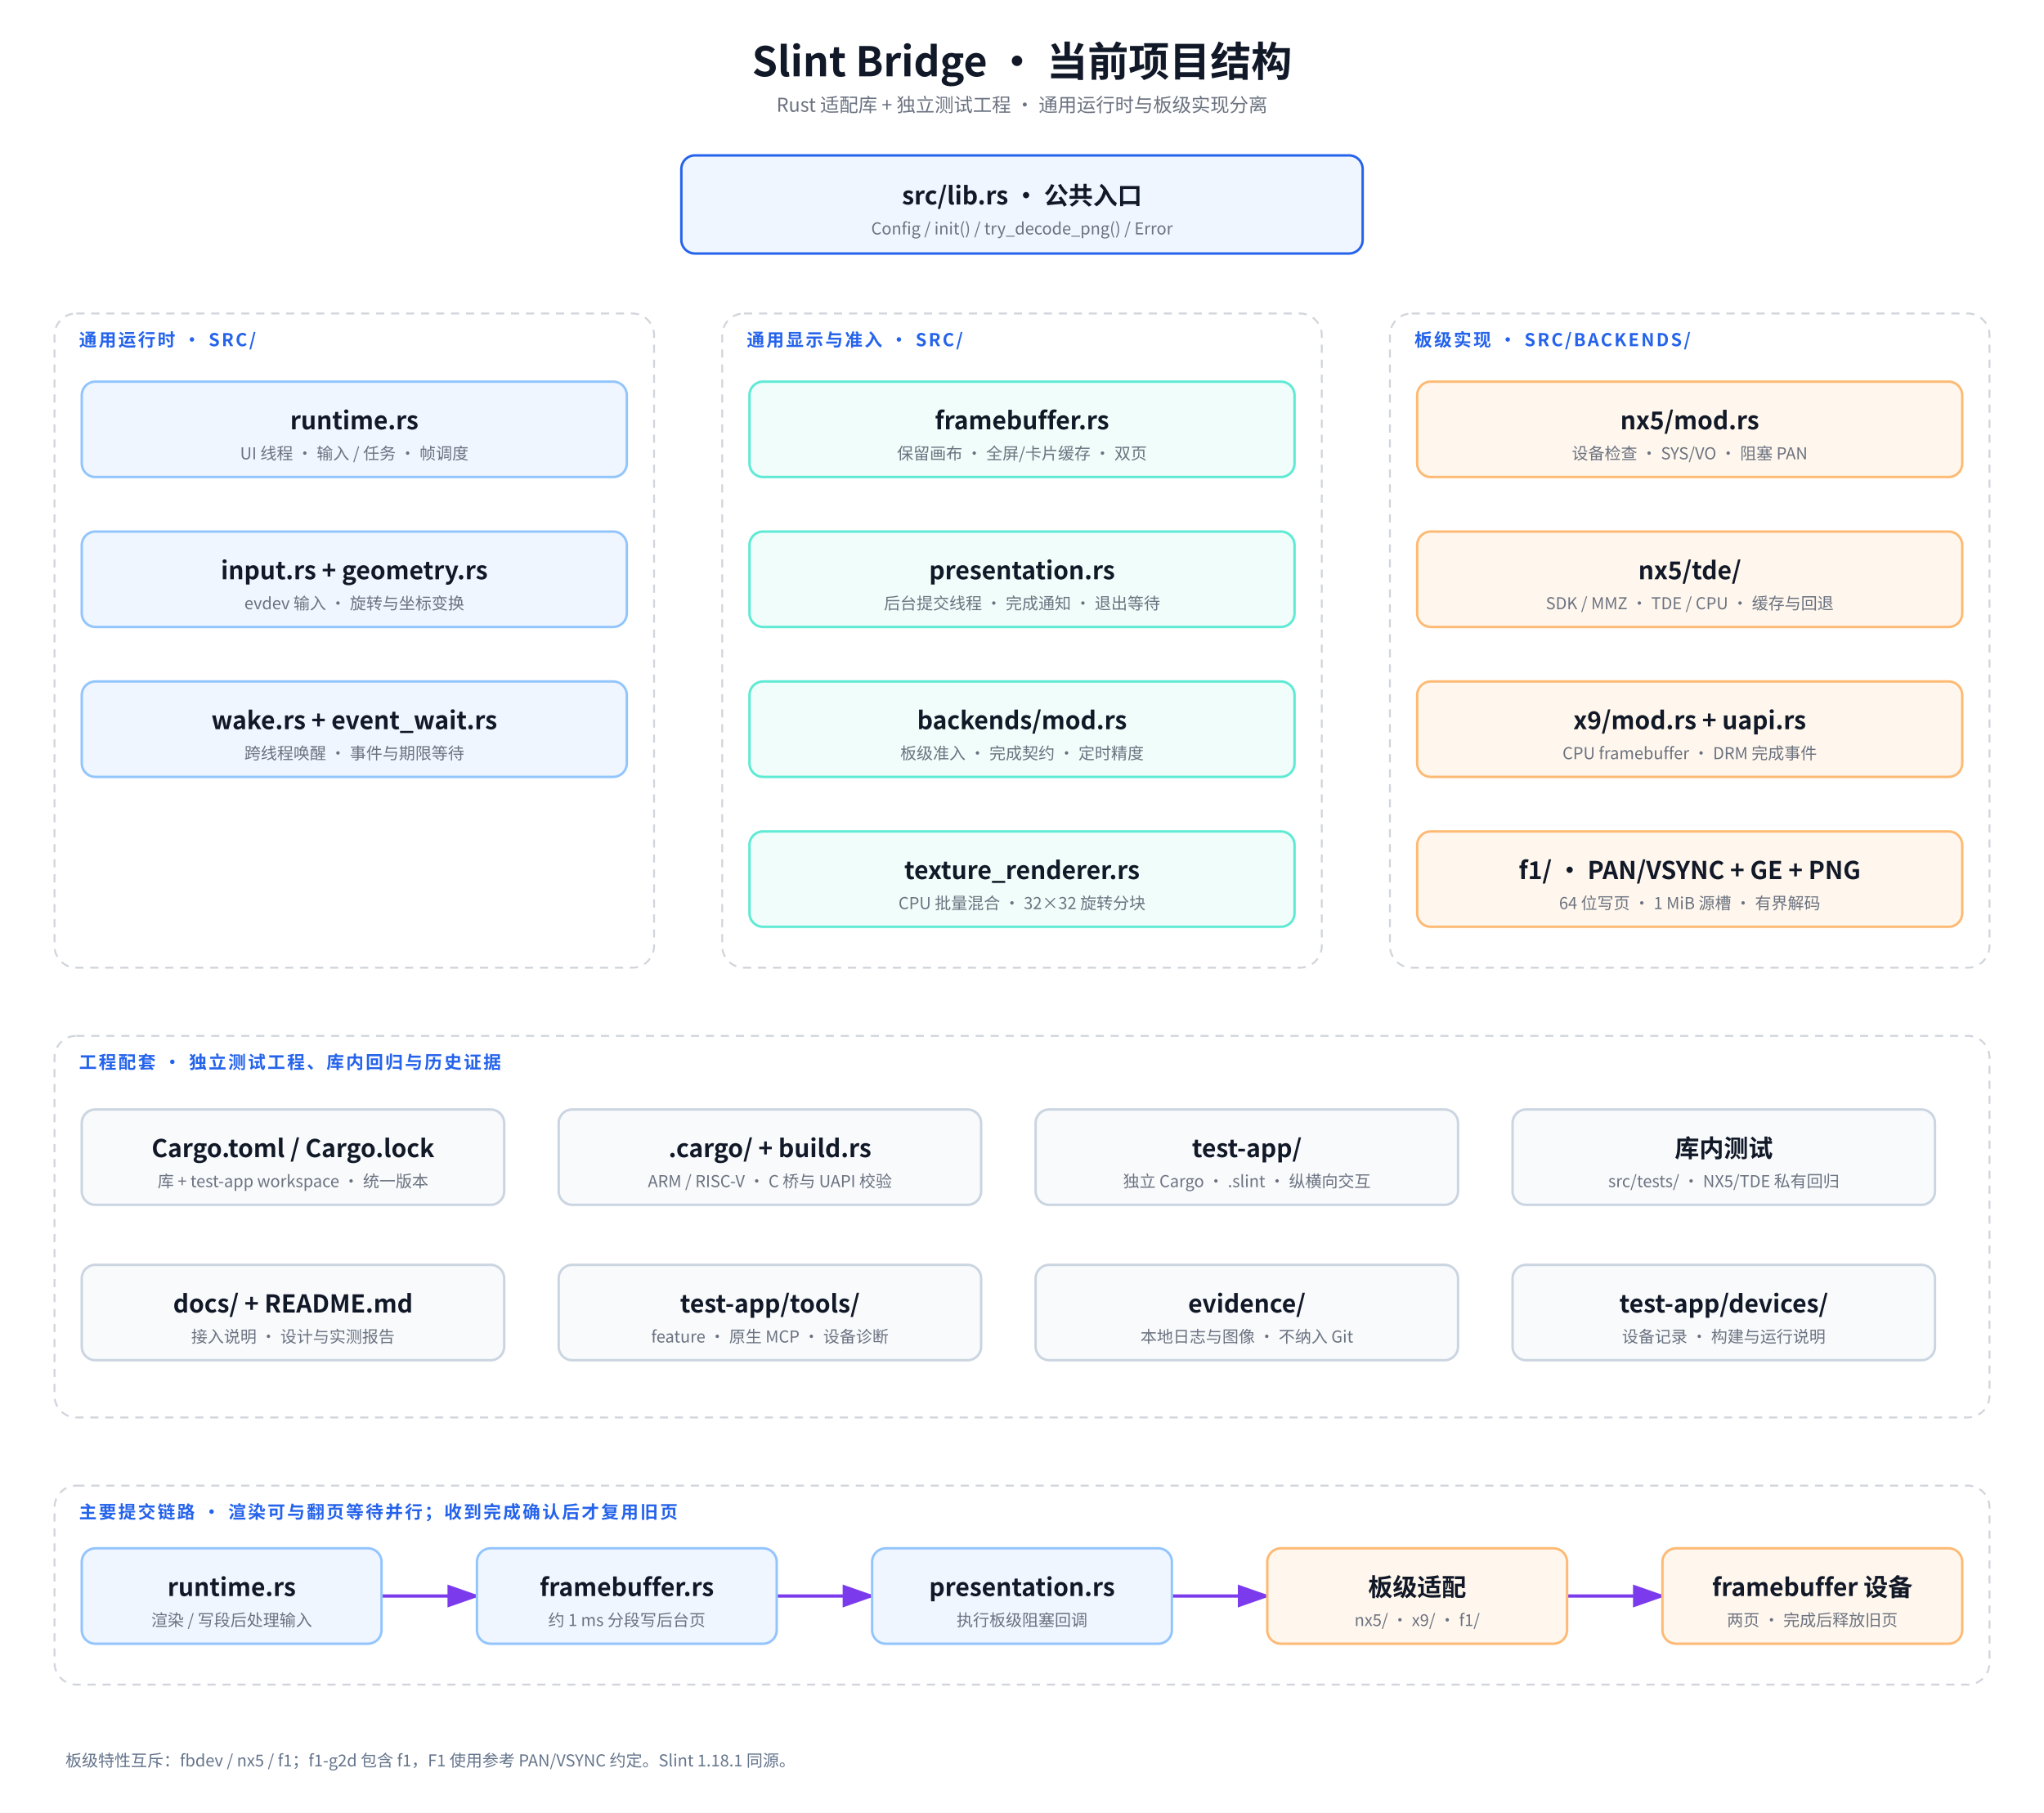
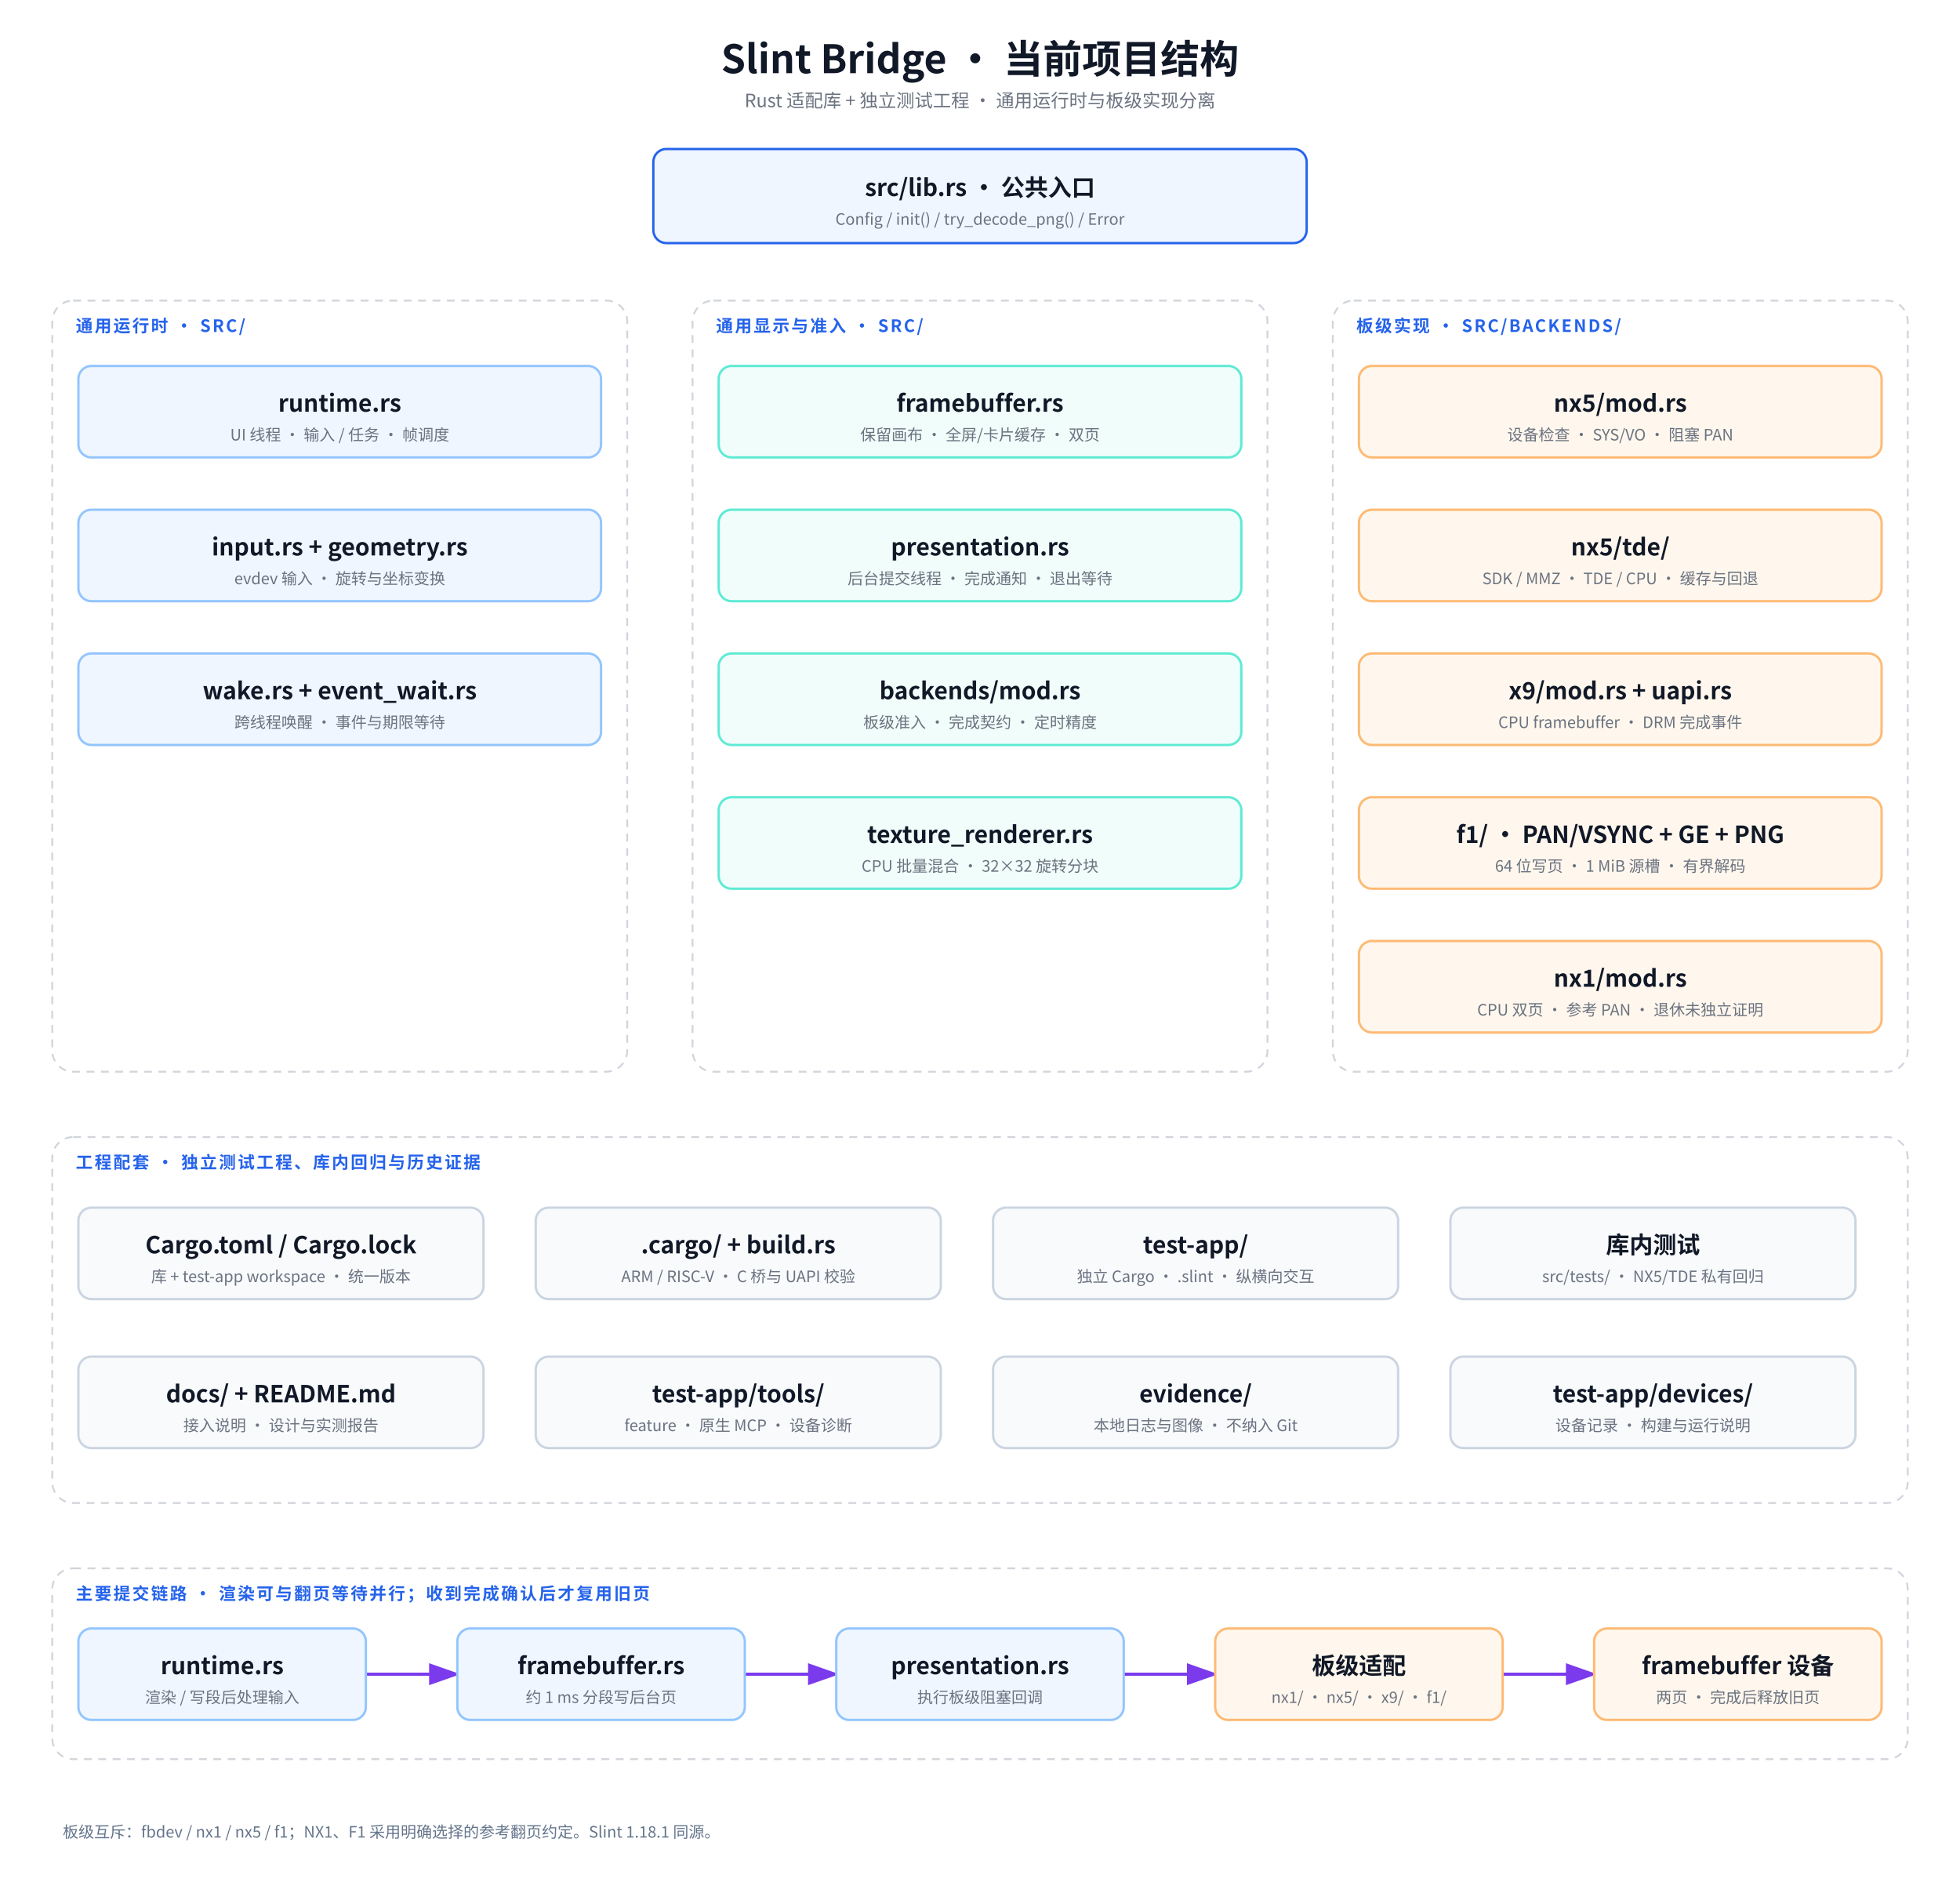
- <svg xmlns="http://www.w3.org/2000/svg" viewBox="0 0 1500 1330" width="1500" height="1330" data-generator="fireworks-tech-graph" data-schema-version="1" data-text-metrics="heuristic-v1" data-style-id="1" data-visual-theme="Flat Icon" data-diagram-type="architecture" data-motion-scene="" data-semantic-profile="generic" data-semantic-valid="true" data-quality-profile="showcase" data-max-bends-per-edge="2" data-max-total-bends="8" data-max-route-stretch="1.35" data-max-bridged-crossings="0" data-min-node-gap="40.0" data-min-container-gutter="20.0" data-min-label-clearance="4.0" data-min-segment-length="16.0">
+ <svg xmlns="http://www.w3.org/2000/svg" viewBox="0 0 1500 1440" width="1500" height="1440" data-generator="fireworks-tech-graph" data-schema-version="1" data-text-metrics="heuristic-v1" data-style-id="1" data-visual-theme="Flat Icon" data-diagram-type="architecture" data-motion-scene="" data-semantic-profile="generic" data-semantic-valid="true" data-quality-profile="showcase" data-max-bends-per-edge="2" data-max-total-bends="8" data-max-route-stretch="1.35" data-max-bridged-crossings="0" data-min-node-gap="40.0" data-min-container-gutter="20.0" data-min-label-clearance="4.0" data-min-segment-length="16.0">
  <defs>
    <marker id="arrowA" markerWidth="10" markerHeight="7" refX="9" refY="3.5" orient="auto">
      <polygon points="0 0, 10 3.5, 0 7" fill="#7c3aed" />
    </marker>
    <marker id="arrowB" markerWidth="10" markerHeight="7" refX="9" refY="3.5" orient="auto">
      <polygon points="0 0, 10 3.5, 0 7" fill="#10b981" />
    </marker>
    <marker id="arrowC" markerWidth="10" markerHeight="7" refX="9" refY="3.5" orient="auto">
      <polygon points="0 0, 10 3.5, 0 7" fill="#2563eb" />
    </marker>
    <marker id="arrowE" markerWidth="10" markerHeight="7" refX="9" refY="3.5" orient="auto">
      <polygon points="0 0, 10 3.5, 0 7" fill="#f97316" />
    </marker>
    <marker id="arrowF" markerWidth="10" markerHeight="7" refX="9" refY="3.5" orient="auto">
      <polygon points="0 0, 10 3.5, 0 7" fill="#7c3aed" />
    </marker>
    <marker id="arrowG" markerWidth="10" markerHeight="7" refX="9" refY="3.5" orient="auto">
      <polygon points="0 0, 10 3.5, 0 7" fill="#ef4444" />
    </marker>
    <marker id="arrowH" markerWidth="10" markerHeight="7" refX="9" refY="3.5" orient="auto">
      <polygon points="0 0, 10 3.5, 0 7" fill="#6b7280" />
    </marker>
    <filter id="shadowSoft" x="-20%" y="-20%" width="140%" height="160%">
      <feDropShadow dx="0" dy="3" stdDeviation="6" flood-color="#0f172a" flood-opacity="0.12" />
    </filter>
    <filter id="shadowGlass" x="-20%" y="-20%" width="140%" height="160%">
      <feDropShadow dx="0" dy="10" stdDeviation="16" flood-color="#020617" flood-opacity="0.28" />
    </filter>
    <style>
    text { font-family: 'Noto Sans CJK SC', 'PingFang SC', 'Microsoft YaHei', sans-serif; }
    .title { font-size: 30px; font-weight: 700; fill: #111827; }
    .subtitle { font-size: 14px; font-weight: 500; fill: #6b7280; }
    .section { font-size: 13px; font-weight: 700; fill: #2563eb; letter-spacing: 1.4px; }
    .section-sub { font-size: 12px; font-weight: 500; fill: #64748b; }
    .node-title { font-weight: 700; fill: #111827; }
    .node-sub { font-weight: 500; fill: #6b7280; }
    .node-type { font-size: 12px; font-weight: 700; fill: #64748b; letter-spacing: 0.08em; }
    .arrow-label { font-size: 12px; font-weight: 600; fill: #6b7280; }
    .legend { font-size: 12px; font-weight: 500; fill: #6b7280; }
    .footnote { font-size: 12px; font-weight: 500; fill: #64748b; }
    .metric-label { font-size: 8.5px; font-weight: 700; fill: #64748b; text-transform: uppercase; }
    .metric-value { font-size: 9.5px; font-weight: 700; fill: #111827; }
    </style>
  </defs>
-   <rect data-graph-role="background" width="1500.0" height="1330.0" fill="#ffffff" />
+   <rect data-graph-role="background" width="1500.0" height="1440.0" fill="#ffffff" />
  <text x="750.0" y="56" text-anchor="middle" class="title">Slint Bridge · 当前项目结构</text>
  <text x="750.0" y="82" text-anchor="middle" class="subtitle">Rust 适配库 + 独立测试工程 · 通用运行时与板级实现分离</text>
-   <g id="runtime_group" data-graph-role="container" data-container-id="runtime_group" data-semantic-role="boundary" data-graph-bounds="40,230,480,710">
-     <rect data-graph-role="container" x="40.0" y="230.0" width="440.0" height="480.0" rx="16.0" fill="none" stroke="#d1d5db" stroke-width="1.4" stroke-dasharray="6 5" />
+   <g id="runtime_group" data-graph-role="container" data-container-id="runtime_group" data-semantic-role="boundary" data-graph-bounds="40,230,480,820">
+     <rect data-graph-role="container" x="40.0" y="230.0" width="440.0" height="590.0" rx="16.0" fill="none" stroke="#d1d5db" stroke-width="1.4" stroke-dasharray="6 5" />
    <text x="58.0" y="254.0" class="section">通用运行时 · SRC/</text>
    <rect id="runtime_group-header" data-graph-role="reserved" data-reserved-kind="container-header" x="48" y="236" width="142.06" height="30" fill="none" stroke="none" />
  </g>
-   <g id="display_group" data-graph-role="container" data-container-id="display_group" data-semantic-role="boundary" data-graph-bounds="530,230,970,710">
-     <rect data-graph-role="container" x="530.0" y="230.0" width="440.0" height="480.0" rx="16.0" fill="none" stroke="#d1d5db" stroke-width="1.4" stroke-dasharray="6 5" />
+   <g id="display_group" data-graph-role="container" data-container-id="display_group" data-semantic-role="boundary" data-graph-bounds="530,230,970,820">
+     <rect data-graph-role="container" x="530.0" y="230.0" width="440.0" height="590.0" rx="16.0" fill="none" stroke="#d1d5db" stroke-width="1.4" stroke-dasharray="6 5" />
    <text x="548.0" y="254.0" class="section">通用显示与准入 · SRC/</text>
    <rect id="display_group-header" data-graph-role="reserved" data-reserved-kind="container-header" x="538" y="236" width="168.06" height="30" fill="none" stroke="none" />
  </g>
-   <g id="nx5_group" data-graph-role="container" data-container-id="nx5_group" data-semantic-role="boundary" data-graph-bounds="1020,230,1460,710">
-     <rect data-graph-role="container" x="1020.0" y="230.0" width="440.0" height="480.0" rx="16.0" fill="none" stroke="#d1d5db" stroke-width="1.4" stroke-dasharray="6 5" />
+   <g id="nx5_group" data-graph-role="container" data-container-id="nx5_group" data-semantic-role="boundary" data-graph-bounds="1020,230,1460,820">
+     <rect data-graph-role="container" x="1020.0" y="230.0" width="440.0" height="590.0" rx="16.0" fill="none" stroke="#d1d5db" stroke-width="1.4" stroke-dasharray="6 5" />
    <text x="1038.0" y="254.0" class="section">板级实现 · SRC/BACKENDS/</text>
    <rect id="nx5_group-header" data-graph-role="reserved" data-reserved-kind="container-header" x="1028" y="236" width="196.92" height="30" fill="none" stroke="none" />
  </g>
-   <g id="support" data-graph-role="container" data-container-id="support" data-semantic-role="boundary" data-graph-bounds="40,760,1460,1040">
-     <rect data-graph-role="container" x="40.0" y="760.0" width="1420.0" height="280.0" rx="16.0" fill="none" stroke="#d1d5db" stroke-width="1.4" stroke-dasharray="6 5" />
-     <text x="58.0" y="784.0" class="section">工程配套 · 独立测试工程、库内回归与历史证据</text>
-     <rect id="support-header" data-graph-role="reserved" data-reserved-kind="container-header" x="48" y="766" width="306.9" height="30" fill="none" stroke="none" />
-   </g>
-   <g id="flow" data-graph-role="container" data-container-id="flow" data-semantic-role="boundary" data-graph-bounds="40,1090,1460,1236">
-     <rect data-graph-role="container" x="40.0" y="1090.0" width="1420.0" height="146.0" rx="16.0" fill="none" stroke="#d1d5db" stroke-width="1.4" stroke-dasharray="6 5" />
-     <text x="58.0" y="1114.0" class="section">主要提交链路 · 渲染可与翻页等待并行；收到完成确认后才复用旧页</text>
-     <rect id="flow-header" data-graph-role="reserved" data-reserved-kind="container-header" x="48" y="1096" width="423.9" height="30" fill="none" stroke="none" />
-   </g>
-   <path id="flow_rt_flow_fb" data-graph-role="edge" data-edge-id="flow_rt_flow_fb" data-source="flow_rt" data-target="flow_fb" data-edge-kind="flow" data-topic-id="" data-flow="control" data-motion-role="" data-motion-stage="" data-motion-order="" data-protocol="" data-via="" data-critical-path-id="" data-critical-hop="" data-critical-hops="" data-critical="false" data-bends="0" data-route-stretch="1.0" data-bridges="" d="M 280,1171 L 350,1171" fill="none" stroke="#7c3aed" stroke-width="2.4" stroke-linecap="round" stroke-linejoin="round" marker-end="url(#arrowA)" />
-   <path id="flow_fb_flow_pr" data-graph-role="edge" data-edge-id="flow_fb_flow_pr" data-source="flow_fb" data-target="flow_pr" data-edge-kind="flow" data-topic-id="" data-flow="control" data-motion-role="" data-motion-stage="" data-motion-order="" data-protocol="" data-via="" data-critical-path-id="" data-critical-hop="" data-critical-hops="" data-critical="false" data-bends="0" data-route-stretch="1.0" data-bridges="" d="M 570,1171 L 640,1171" fill="none" stroke="#7c3aed" stroke-width="2.4" stroke-linecap="round" stroke-linejoin="round" marker-end="url(#arrowA)" />
-   <path id="flow_pr_flow_nx" data-graph-role="edge" data-edge-id="flow_pr_flow_nx" data-source="flow_pr" data-target="flow_nx" data-edge-kind="flow" data-topic-id="" data-flow="control" data-motion-role="" data-motion-stage="" data-motion-order="" data-protocol="" data-via="" data-critical-path-id="" data-critical-hop="" data-critical-hops="" data-critical="false" data-bends="0" data-route-stretch="1.0" data-bridges="" d="M 860,1171 L 930,1171" fill="none" stroke="#7c3aed" stroke-width="2.4" stroke-linecap="round" stroke-linejoin="round" marker-end="url(#arrowA)" />
-   <path id="flow_nx_flow_dev" data-graph-role="edge" data-edge-id="flow_nx_flow_dev" data-source="flow_nx" data-target="flow_dev" data-edge-kind="flow" data-topic-id="" data-flow="control" data-motion-role="" data-motion-stage="" data-motion-order="" data-protocol="" data-via="" data-critical-path-id="" data-critical-hop="" data-critical-hops="" data-critical="false" data-bends="0" data-route-stretch="1.0" data-bridges="" d="M 1150,1171 L 1220,1171" fill="none" stroke="#7c3aed" stroke-width="2.4" stroke-linecap="round" stroke-linejoin="round" marker-end="url(#arrowA)" />
+   <g id="support" data-graph-role="container" data-container-id="support" data-semantic-role="boundary" data-graph-bounds="40,870,1460,1150">
+     <rect data-graph-role="container" x="40.0" y="870.0" width="1420.0" height="280.0" rx="16.0" fill="none" stroke="#d1d5db" stroke-width="1.4" stroke-dasharray="6 5" />
+     <text x="58.0" y="894.0" class="section">工程配套 · 独立测试工程、库内回归与历史证据</text>
+     <rect id="support-header" data-graph-role="reserved" data-reserved-kind="container-header" x="48" y="876" width="306.9" height="30" fill="none" stroke="none" />
+   </g>
+   <g id="flow" data-graph-role="container" data-container-id="flow" data-semantic-role="boundary" data-graph-bounds="40,1200,1460,1346">
+     <rect data-graph-role="container" x="40.0" y="1200.0" width="1420.0" height="146.0" rx="16.0" fill="none" stroke="#d1d5db" stroke-width="1.4" stroke-dasharray="6 5" />
+     <text x="58.0" y="1224.0" class="section">主要提交链路 · 渲染可与翻页等待并行；收到完成确认后才复用旧页</text>
+     <rect id="flow-header" data-graph-role="reserved" data-reserved-kind="container-header" x="48" y="1206" width="423.9" height="30" fill="none" stroke="none" />
+   </g>
+   <path id="flow_rt_flow_fb" data-graph-role="edge" data-edge-id="flow_rt_flow_fb" data-source="flow_rt" data-target="flow_fb" data-edge-kind="flow" data-topic-id="" data-flow="control" data-motion-role="" data-motion-stage="" data-motion-order="" data-protocol="" data-via="" data-critical-path-id="" data-critical-hop="" data-critical-hops="" data-critical="false" data-bends="0" data-route-stretch="1.0" data-bridges="" d="M 280,1281 L 350,1281" fill="none" stroke="#7c3aed" stroke-width="2.4" stroke-linecap="round" stroke-linejoin="round" marker-end="url(#arrowA)" />
+   <path id="flow_fb_flow_pr" data-graph-role="edge" data-edge-id="flow_fb_flow_pr" data-source="flow_fb" data-target="flow_pr" data-edge-kind="flow" data-topic-id="" data-flow="control" data-motion-role="" data-motion-stage="" data-motion-order="" data-protocol="" data-via="" data-critical-path-id="" data-critical-hop="" data-critical-hops="" data-critical="false" data-bends="0" data-route-stretch="1.0" data-bridges="" d="M 570,1281 L 640,1281" fill="none" stroke="#7c3aed" stroke-width="2.4" stroke-linecap="round" stroke-linejoin="round" marker-end="url(#arrowA)" />
+   <path id="flow_pr_flow_nx" data-graph-role="edge" data-edge-id="flow_pr_flow_nx" data-source="flow_pr" data-target="flow_nx" data-edge-kind="flow" data-topic-id="" data-flow="control" data-motion-role="" data-motion-stage="" data-motion-order="" data-protocol="" data-via="" data-critical-path-id="" data-critical-hop="" data-critical-hops="" data-critical="false" data-bends="0" data-route-stretch="1.0" data-bridges="" d="M 860,1281 L 930,1281" fill="none" stroke="#7c3aed" stroke-width="2.4" stroke-linecap="round" stroke-linejoin="round" marker-end="url(#arrowA)" />
+   <path id="flow_nx_flow_dev" data-graph-role="edge" data-edge-id="flow_nx_flow_dev" data-source="flow_nx" data-target="flow_dev" data-edge-kind="flow" data-topic-id="" data-flow="control" data-motion-role="" data-motion-stage="" data-motion-order="" data-protocol="" data-via="" data-critical-path-id="" data-critical-hop="" data-critical-hops="" data-critical="false" data-bends="0" data-route-stretch="1.0" data-bridges="" d="M 1150,1281 L 1220,1281" fill="none" stroke="#7c3aed" stroke-width="2.4" stroke-linecap="round" stroke-linejoin="round" marker-end="url(#arrowA)" />
  <g id="node-public" data-graph-role="node" data-node-id="public" data-semantic-role="rect" data-motion-role="" data-motion-stage="" data-motion-order="" data-parent="" data-deployment-id="" data-topic-id="" data-span-id="" data-station-order="" data-status="" data-start-ms="" data-duration-ms="" data-parent-span="" data-graph-bounds="500,114,1000,186">
    <rect x="500.0" y="114.0" width="500.0" height="72.0" rx="10.0" fill="#eff6ff" stroke="#2563eb" stroke-width="1.8" />
    <text data-text-role="title" data-full-text="src/lib.rs · 公共入口" data-text-max-width="476.0" x="750.0" y="150.0" text-anchor="middle" class="node-title" font-size="18">src/lib.rs · 公共入口</text>
    <text data-text-role="subtitle" data-full-text="Config / init() / try_decode_png() / Error" data-text-max-width="476.0" x="750.0" y="172.0" text-anchor="middle" class="node-sub" font-size="12">Config / init() / try_decode_png() / Error</text>
  </g>
  <g id="node-runtime" data-graph-role="node" data-node-id="runtime" data-semantic-role="rect" data-motion-role="" data-motion-stage="" data-motion-order="" data-parent="" data-deployment-id="" data-topic-id="" data-span-id="" data-station-order="" data-status="" data-start-ms="" data-duration-ms="" data-parent-span="" data-graph-bounds="60,280,460,350">
    <rect x="60.0" y="280.0" width="400.0" height="70.0" rx="10.0" fill="#eff6ff" stroke="#93c5fd" stroke-width="1.8" />
    <text data-text-role="title" data-full-text="runtime.rs" data-text-max-width="376.0" x="260.0" y="315.0" text-anchor="middle" class="node-title" font-size="18">runtime.rs</text>
    <text data-text-role="subtitle" data-full-text="UI 线程 · 输入 / 任务 · 帧调度" data-text-max-width="376.0" x="260.0" y="337.0" text-anchor="middle" class="node-sub" font-size="12">UI 线程 · 输入 / 任务 · 帧调度</text>
  </g>
  <g id="node-input" data-graph-role="node" data-node-id="input" data-semantic-role="rect" data-motion-role="" data-motion-stage="" data-motion-order="" data-parent="" data-deployment-id="" data-topic-id="" data-span-id="" data-station-order="" data-status="" data-start-ms="" data-duration-ms="" data-parent-span="" data-graph-bounds="60,390,460,460">
    <rect x="60.0" y="390.0" width="400.0" height="70.0" rx="10.0" fill="#eff6ff" stroke="#93c5fd" stroke-width="1.8" />
    <text data-text-role="title" data-full-text="input.rs + geometry.rs" data-text-max-width="376.0" x="260.0" y="425.0" text-anchor="middle" class="node-title" font-size="18">input.rs + geometry.rs</text>
    <text data-text-role="subtitle" data-full-text="evdev 输入 · 旋转与坐标变换" data-text-max-width="376.0" x="260.0" y="447.0" text-anchor="middle" class="node-sub" font-size="12">evdev 输入 · 旋转与坐标变换</text>
  </g>
  <g id="node-wake" data-graph-role="node" data-node-id="wake" data-semantic-role="rect" data-motion-role="" data-motion-stage="" data-motion-order="" data-parent="" data-deployment-id="" data-topic-id="" data-span-id="" data-station-order="" data-status="" data-start-ms="" data-duration-ms="" data-parent-span="" data-graph-bounds="60,500,460,570">
    <rect x="60.0" y="500.0" width="400.0" height="70.0" rx="10.0" fill="#eff6ff" stroke="#93c5fd" stroke-width="1.8" />
    <text data-text-role="title" data-full-text="wake.rs + event_wait.rs" data-text-max-width="376.0" x="260.0" y="535.0" text-anchor="middle" class="node-title" font-size="18">wake.rs + event_wait.rs</text>
    <text data-text-role="subtitle" data-full-text="跨线程唤醒 · 事件与期限等待" data-text-max-width="376.0" x="260.0" y="557.0" text-anchor="middle" class="node-sub" font-size="12">跨线程唤醒 · 事件与期限等待</text>
  </g>
  <g id="node-framebuffer" data-graph-role="node" data-node-id="framebuffer" data-semantic-role="rect" data-motion-role="" data-motion-stage="" data-motion-order="" data-parent="" data-deployment-id="" data-topic-id="" data-span-id="" data-station-order="" data-status="" data-start-ms="" data-duration-ms="" data-parent-span="" data-graph-bounds="550,280,950,350">
    <rect x="550.0" y="280.0" width="400.0" height="70.0" rx="10.0" fill="#f0fdfa" stroke="#5eead4" stroke-width="1.8" />
    <text data-text-role="title" data-full-text="framebuffer.rs" data-text-max-width="376.0" x="750.0" y="315.0" text-anchor="middle" class="node-title" font-size="18">framebuffer.rs</text>
    <text data-text-role="subtitle" data-full-text="保留画布 · 全屏/卡片缓存 · 双页" data-text-max-width="376.0" x="750.0" y="337.0" text-anchor="middle" class="node-sub" font-size="12">保留画布 · 全屏/卡片缓存 · 双页</text>
  </g>
  <g id="node-presentation" data-graph-role="node" data-node-id="presentation" data-semantic-role="rect" data-motion-role="" data-motion-stage="" data-motion-order="" data-parent="" data-deployment-id="" data-topic-id="" data-span-id="" data-station-order="" data-status="" data-start-ms="" data-duration-ms="" data-parent-span="" data-graph-bounds="550,390,950,460">
    <rect x="550.0" y="390.0" width="400.0" height="70.0" rx="10.0" fill="#f0fdfa" stroke="#5eead4" stroke-width="1.8" />
    <text data-text-role="title" data-full-text="presentation.rs" data-text-max-width="376.0" x="750.0" y="425.0" text-anchor="middle" class="node-title" font-size="18">presentation.rs</text>
    <text data-text-role="subtitle" data-full-text="后台提交线程 · 完成通知 · 退出等待" data-text-max-width="376.0" x="750.0" y="447.0" text-anchor="middle" class="node-sub" font-size="12">后台提交线程 · 完成通知 · 退出等待</text>
  </g>
  <g id="node-admission" data-graph-role="node" data-node-id="admission" data-semantic-role="rect" data-motion-role="" data-motion-stage="" data-motion-order="" data-parent="" data-deployment-id="" data-topic-id="" data-span-id="" data-station-order="" data-status="" data-start-ms="" data-duration-ms="" data-parent-span="" data-graph-bounds="550,500,950,570">
    <rect x="550.0" y="500.0" width="400.0" height="70.0" rx="10.0" fill="#f0fdfa" stroke="#5eead4" stroke-width="1.8" />
    <text data-text-role="title" data-full-text="backends/mod.rs" data-text-max-width="376.0" x="750.0" y="535.0" text-anchor="middle" class="node-title" font-size="18">backends/mod.rs</text>
    <text data-text-role="subtitle" data-full-text="板级准入 · 完成契约 · 定时精度" data-text-max-width="376.0" x="750.0" y="557.0" text-anchor="middle" class="node-sub" font-size="12">板级准入 · 完成契约 · 定时精度</text>
  </g>
  <g id="node-texture_renderer" data-graph-role="node" data-node-id="texture_renderer" data-semantic-role="rect" data-motion-role="" data-motion-stage="" data-motion-order="" data-parent="" data-deployment-id="" data-topic-id="" data-span-id="" data-station-order="" data-status="" data-start-ms="" data-duration-ms="" data-parent-span="" data-graph-bounds="550,610,950,680">
    <rect x="550.0" y="610.0" width="400.0" height="70.0" rx="10.0" fill="#f0fdfa" stroke="#5eead4" stroke-width="1.8" />
    <text data-text-role="title" data-full-text="texture_renderer.rs" data-text-max-width="376.0" x="750.0" y="645.0" text-anchor="middle" class="node-title" font-size="18">texture_renderer.rs</text>
    <text data-text-role="subtitle" data-full-text="CPU 批量混合 · 32×32 旋转分块" data-text-max-width="376.0" x="750.0" y="667.0" text-anchor="middle" class="node-sub" font-size="12">CPU 批量混合 · 32×32 旋转分块</text>
  </g>
  <g id="node-nx5" data-graph-role="node" data-node-id="nx5" data-semantic-role="rect" data-motion-role="" data-motion-stage="" data-motion-order="" data-parent="" data-deployment-id="" data-topic-id="" data-span-id="" data-station-order="" data-status="" data-start-ms="" data-duration-ms="" data-parent-span="" data-graph-bounds="1040,280,1440,350">
    <rect x="1040.0" y="280.0" width="400.0" height="70.0" rx="10.0" fill="#fff7ed" stroke="#fdba74" stroke-width="1.8" />
    <text data-text-role="title" data-full-text="nx5/mod.rs" data-text-max-width="376.0" x="1240.0" y="315.0" text-anchor="middle" class="node-title" font-size="18">nx5/mod.rs</text>
    <text data-text-role="subtitle" data-full-text="设备检查 · SYS/VO · 阻塞 PAN" data-text-max-width="376.0" x="1240.0" y="337.0" text-anchor="middle" class="node-sub" font-size="12">设备检查 · SYS/VO · 阻塞 PAN</text>
  </g>
  <g id="node-tde" data-graph-role="node" data-node-id="tde" data-semantic-role="rect" data-motion-role="" data-motion-stage="" data-motion-order="" data-parent="" data-deployment-id="" data-topic-id="" data-span-id="" data-station-order="" data-status="" data-start-ms="" data-duration-ms="" data-parent-span="" data-graph-bounds="1040,390,1440,460">
    <rect x="1040.0" y="390.0" width="400.0" height="70.0" rx="10.0" fill="#fff7ed" stroke="#fdba74" stroke-width="1.8" />
    <text data-text-role="title" data-full-text="nx5/tde/" data-text-max-width="376.0" x="1240.0" y="425.0" text-anchor="middle" class="node-title" font-size="18">nx5/tde/</text>
    <text data-text-role="subtitle" data-full-text="SDK / MMZ · TDE / CPU · 缓存与回退" data-text-max-width="376.0" x="1240.0" y="447.0" text-anchor="middle" class="node-sub" font-size="12">SDK / MMZ · TDE / CPU · 缓存与回退</text>
  </g>
  <g id="node-native" data-graph-role="node" data-node-id="native" data-semantic-role="rect" data-motion-role="" data-motion-stage="" data-motion-order="" data-parent="" data-deployment-id="" data-topic-id="" data-span-id="" data-station-order="" data-status="" data-start-ms="" data-duration-ms="" data-parent-span="" data-graph-bounds="1040,500,1440,570">
    <rect x="1040.0" y="500.0" width="400.0" height="70.0" rx="10.0" fill="#fff7ed" stroke="#fdba74" stroke-width="1.8" />
    <text data-text-role="title" data-full-text="x9/mod.rs + uapi.rs" data-text-max-width="376.0" x="1240.0" y="535.0" text-anchor="middle" class="node-title" font-size="18">x9/mod.rs + uapi.rs</text>
    <text data-text-role="subtitle" data-full-text="CPU framebuffer · DRM 完成事件" data-text-max-width="376.0" x="1240.0" y="557.0" text-anchor="middle" class="node-sub" font-size="12">CPU framebuffer · DRM 完成事件</text>
  </g>
  <g id="node-f1" data-graph-role="node" data-node-id="f1" data-semantic-role="rect" data-motion-role="" data-motion-stage="" data-motion-order="" data-parent="" data-deployment-id="" data-topic-id="" data-span-id="" data-station-order="" data-status="" data-start-ms="" data-duration-ms="" data-parent-span="" data-graph-bounds="1040,610,1440,680">
    <rect x="1040.0" y="610.0" width="400.0" height="70.0" rx="10.0" fill="#fff7ed" stroke="#fdba74" stroke-width="1.8" />
    <text data-text-role="title" data-full-text="f1/ · PAN/VSYNC + GE + PNG" data-text-max-width="376.0" x="1240.0" y="645.0" text-anchor="middle" class="node-title" font-size="18">f1/ · PAN/VSYNC + GE + PNG</text>
    <text data-text-role="subtitle" data-full-text="64 位写页 · 1 MiB 源槽 · 有界解码" data-text-max-width="376.0" x="1240.0" y="667.0" text-anchor="middle" class="node-sub" font-size="12">64 位写页 · 1 MiB 源槽 · 有界解码</text>
  </g>
-   <g id="node-cargo" data-graph-role="node" data-node-id="cargo" data-semantic-role="rect" data-motion-role="" data-motion-stage="" data-motion-order="" data-parent="" data-deployment-id="" data-topic-id="" data-span-id="" data-station-order="" data-status="" data-start-ms="" data-duration-ms="" data-parent-span="" data-graph-bounds="60,814,370,884">
-     <rect x="60.0" y="814.0" width="310.0" height="70.0" rx="10.0" fill="#f8fafc" stroke="#cbd5e1" stroke-width="1.8" />
-     <text data-text-role="title" data-full-text="Cargo.toml / Cargo.lock" data-text-max-width="286.0" x="215.0" y="849.0" text-anchor="middle" class="node-title" font-size="18">Cargo.toml / Cargo.lock</text>
-     <text data-text-role="subtitle" data-full-text="库 + test-app workspace · 统一版本" data-text-max-width="286.0" x="215.0" y="871.0" text-anchor="middle" class="node-sub" font-size="12">库 + test-app workspace · 统一版本</text>
-   </g>
-   <g id="node-build" data-graph-role="node" data-node-id="build" data-semantic-role="rect" data-motion-role="" data-motion-stage="" data-motion-order="" data-parent="" data-deployment-id="" data-topic-id="" data-span-id="" data-station-order="" data-status="" data-start-ms="" data-duration-ms="" data-parent-span="" data-graph-bounds="410,814,720,884">
-     <rect x="410.0" y="814.0" width="310.0" height="70.0" rx="10.0" fill="#f8fafc" stroke="#cbd5e1" stroke-width="1.8" />
-     <text data-text-role="title" data-full-text=".cargo/ + build.rs" data-text-max-width="286.0" x="565.0" y="849.0" text-anchor="middle" class="node-title" font-size="18">.cargo/ + build.rs</text>
-     <text data-text-role="subtitle" data-full-text="ARM / RISC-V · C 桥与 UAPI 校验" data-text-max-width="286.0" x="565.0" y="871.0" text-anchor="middle" class="node-sub" font-size="12">ARM / RISC-V · C 桥与 UAPI 校验</text>
-   </g>
-   <g id="node-examples" data-graph-role="node" data-node-id="examples" data-semantic-role="rect" data-motion-role="" data-motion-stage="" data-motion-order="" data-parent="" data-deployment-id="" data-topic-id="" data-span-id="" data-station-order="" data-status="" data-start-ms="" data-duration-ms="" data-parent-span="" data-graph-bounds="760,814,1070,884">
-     <rect x="760.0" y="814.0" width="310.0" height="70.0" rx="10.0" fill="#f8fafc" stroke="#cbd5e1" stroke-width="1.8" />
-     <text data-text-role="title" data-full-text="test-app/" data-text-max-width="286.0" x="915.0" y="849.0" text-anchor="middle" class="node-title" font-size="18">test-app/</text>
-     <text data-text-role="subtitle" data-full-text="独立 Cargo · .slint · 纵横向交互" data-text-max-width="286.0" x="915.0" y="871.0" text-anchor="middle" class="node-sub" font-size="12">独立 Cargo · .slint · 纵横向交互</text>
-   </g>
-   <g id="node-tests" data-graph-role="node" data-node-id="tests" data-semantic-role="rect" data-motion-role="" data-motion-stage="" data-motion-order="" data-parent="" data-deployment-id="" data-topic-id="" data-span-id="" data-station-order="" data-status="" data-start-ms="" data-duration-ms="" data-parent-span="" data-graph-bounds="1110,814,1420,884">
-     <rect x="1110.0" y="814.0" width="310.0" height="70.0" rx="10.0" fill="#f8fafc" stroke="#cbd5e1" stroke-width="1.8" />
-     <text data-text-role="title" data-full-text="库内测试" data-text-max-width="286.0" x="1265.0" y="849.0" text-anchor="middle" class="node-title" font-size="18">库内测试</text>
-     <text data-text-role="subtitle" data-full-text="src/tests/ · NX5/TDE 私有回归" data-text-max-width="286.0" x="1265.0" y="871.0" text-anchor="middle" class="node-sub" font-size="12">src/tests/ · NX5/TDE 私有回归</text>
-   </g>
-   <g id="node-docs" data-graph-role="node" data-node-id="docs" data-semantic-role="rect" data-motion-role="" data-motion-stage="" data-motion-order="" data-parent="" data-deployment-id="" data-topic-id="" data-span-id="" data-station-order="" data-status="" data-start-ms="" data-duration-ms="" data-parent-span="" data-graph-bounds="60,928,370,998">
-     <rect x="60.0" y="928.0" width="310.0" height="70.0" rx="10.0" fill="#f8fafc" stroke="#cbd5e1" stroke-width="1.8" />
-     <text data-text-role="title" data-full-text="docs/ + README.md" data-text-max-width="286.0" x="215.0" y="963.0" text-anchor="middle" class="node-title" font-size="18">docs/ + README.md</text>
-     <text data-text-role="subtitle" data-full-text="接入说明 · 设计与实测报告" data-text-max-width="286.0" x="215.0" y="985.0" text-anchor="middle" class="node-sub" font-size="12">接入说明 · 设计与实测报告</text>
-   </g>
-   <g id="node-tools" data-graph-role="node" data-node-id="tools" data-semantic-role="rect" data-motion-role="" data-motion-stage="" data-motion-order="" data-parent="" data-deployment-id="" data-topic-id="" data-span-id="" data-station-order="" data-status="" data-start-ms="" data-duration-ms="" data-parent-span="" data-graph-bounds="410,928,720,998">
-     <rect x="410.0" y="928.0" width="310.0" height="70.0" rx="10.0" fill="#f8fafc" stroke="#cbd5e1" stroke-width="1.8" />
-     <text data-text-role="title" data-full-text="test-app/tools/" data-text-max-width="286.0" x="565.0" y="963.0" text-anchor="middle" class="node-title" font-size="18">test-app/tools/</text>
-     <text data-text-role="subtitle" data-full-text="feature · 原生 MCP · 设备诊断" data-text-max-width="286.0" x="565.0" y="985.0" text-anchor="middle" class="node-sub" font-size="12">feature · 原生 MCP · 设备诊断</text>
-   </g>
-   <g id="node-evidence" data-graph-role="node" data-node-id="evidence" data-semantic-role="rect" data-motion-role="" data-motion-stage="" data-motion-order="" data-parent="" data-deployment-id="" data-topic-id="" data-span-id="" data-station-order="" data-status="" data-start-ms="" data-duration-ms="" data-parent-span="" data-graph-bounds="760,928,1070,998">
-     <rect x="760.0" y="928.0" width="310.0" height="70.0" rx="10.0" fill="#f8fafc" stroke="#cbd5e1" stroke-width="1.8" />
-     <text data-text-role="title" data-full-text="evidence/" data-text-max-width="286.0" x="915.0" y="963.0" text-anchor="middle" class="node-title" font-size="18">evidence/</text>
-     <text data-text-role="subtitle" data-full-text="本地日志与图像 · 不纳入 Git" data-text-max-width="286.0" x="915.0" y="985.0" text-anchor="middle" class="node-sub" font-size="12">本地日志与图像 · 不纳入 Git</text>
-   </g>
-   <g id="node-environment" data-graph-role="node" data-node-id="environment" data-semantic-role="rect" data-motion-role="" data-motion-stage="" data-motion-order="" data-parent="" data-deployment-id="" data-topic-id="" data-span-id="" data-station-order="" data-status="" data-start-ms="" data-duration-ms="" data-parent-span="" data-graph-bounds="1110,928,1420,998">
-     <rect x="1110.0" y="928.0" width="310.0" height="70.0" rx="10.0" fill="#f8fafc" stroke="#cbd5e1" stroke-width="1.8" />
-     <text data-text-role="title" data-full-text="test-app/devices/" data-text-max-width="286.0" x="1265.0" y="963.0" text-anchor="middle" class="node-title" font-size="18">test-app/devices/</text>
-     <text data-text-role="subtitle" data-full-text="设备记录 · 构建与运行说明" data-text-max-width="286.0" x="1265.0" y="985.0" text-anchor="middle" class="node-sub" font-size="12">设备记录 · 构建与运行说明</text>
-   </g>
-   <g id="node-flow_rt" data-graph-role="node" data-node-id="flow_rt" data-semantic-role="rect" data-motion-role="" data-motion-stage="" data-motion-order="" data-parent="" data-deployment-id="" data-topic-id="" data-span-id="" data-station-order="" data-status="" data-start-ms="" data-duration-ms="" data-parent-span="" data-graph-bounds="60,1136,280,1206">
-     <rect x="60.0" y="1136.0" width="220.0" height="70.0" rx="10.0" fill="#eff6ff" stroke="#93c5fd" stroke-width="1.8" />
-     <text data-text-role="title" data-full-text="runtime.rs" data-text-max-width="196.0" x="170.0" y="1171.0" text-anchor="middle" class="node-title" font-size="18">runtime.rs</text>
-     <text data-text-role="subtitle" data-full-text="渲染 / 写段后处理输入" data-text-max-width="196.0" x="170.0" y="1193.0" text-anchor="middle" class="node-sub" font-size="12">渲染 / 写段后处理输入</text>
-   </g>
-   <g id="node-flow_fb" data-graph-role="node" data-node-id="flow_fb" data-semantic-role="rect" data-motion-role="" data-motion-stage="" data-motion-order="" data-parent="" data-deployment-id="" data-topic-id="" data-span-id="" data-station-order="" data-status="" data-start-ms="" data-duration-ms="" data-parent-span="" data-graph-bounds="350,1136,570,1206">
-     <rect x="350.0" y="1136.0" width="220.0" height="70.0" rx="10.0" fill="#eff6ff" stroke="#93c5fd" stroke-width="1.8" />
-     <text data-text-role="title" data-full-text="framebuffer.rs" data-text-max-width="196.0" x="460.0" y="1171.0" text-anchor="middle" class="node-title" font-size="18">framebuffer.rs</text>
-     <text data-text-role="subtitle" data-full-text="约 1 ms 分段写后台页" data-text-max-width="196.0" x="460.0" y="1193.0" text-anchor="middle" class="node-sub" font-size="12">约 1 ms 分段写后台页</text>
-   </g>
-   <g id="node-flow_pr" data-graph-role="node" data-node-id="flow_pr" data-semantic-role="rect" data-motion-role="" data-motion-stage="" data-motion-order="" data-parent="" data-deployment-id="" data-topic-id="" data-span-id="" data-station-order="" data-status="" data-start-ms="" data-duration-ms="" data-parent-span="" data-graph-bounds="640,1136,860,1206">
-     <rect x="640.0" y="1136.0" width="220.0" height="70.0" rx="10.0" fill="#eff6ff" stroke="#93c5fd" stroke-width="1.8" />
-     <text data-text-role="title" data-full-text="presentation.rs" data-text-max-width="196.0" x="750.0" y="1171.0" text-anchor="middle" class="node-title" font-size="18">presentation.rs</text>
-     <text data-text-role="subtitle" data-full-text="执行板级阻塞回调" data-text-max-width="196.0" x="750.0" y="1193.0" text-anchor="middle" class="node-sub" font-size="12">执行板级阻塞回调</text>
-   </g>
-   <g id="node-flow_nx" data-graph-role="node" data-node-id="flow_nx" data-semantic-role="rect" data-motion-role="" data-motion-stage="" data-motion-order="" data-parent="" data-deployment-id="" data-topic-id="" data-span-id="" data-station-order="" data-status="" data-start-ms="" data-duration-ms="" data-parent-span="" data-graph-bounds="930,1136,1150,1206">
-     <rect x="930.0" y="1136.0" width="220.0" height="70.0" rx="10.0" fill="#fff7ed" stroke="#fdba74" stroke-width="1.8" />
-     <text data-text-role="title" data-full-text="板级适配" data-text-max-width="196.0" x="1040.0" y="1171.0" text-anchor="middle" class="node-title" font-size="18">板级适配</text>
-     <text data-text-role="subtitle" data-full-text="nx5/ · x9/ · f1/" data-text-max-width="196.0" x="1040.0" y="1193.0" text-anchor="middle" class="node-sub" font-size="12">nx5/ · x9/ · f1/</text>
-   </g>
-   <g id="node-flow_dev" data-graph-role="node" data-node-id="flow_dev" data-semantic-role="rect" data-motion-role="" data-motion-stage="" data-motion-order="" data-parent="" data-deployment-id="" data-topic-id="" data-span-id="" data-station-order="" data-status="" data-start-ms="" data-duration-ms="" data-parent-span="" data-graph-bounds="1220,1136,1440,1206">
-     <rect x="1220.0" y="1136.0" width="220.0" height="70.0" rx="10.0" fill="#fff7ed" stroke="#fdba74" stroke-width="1.8" />
-     <text data-text-role="title" data-full-text="framebuffer 设备" data-text-max-width="196.0" x="1330.0" y="1171.0" text-anchor="middle" class="node-title" font-size="18">framebuffer 设备</text>
-     <text data-text-role="subtitle" data-full-text="两页 · 完成后释放旧页" data-text-max-width="196.0" x="1330.0" y="1193.0" text-anchor="middle" class="node-sub" font-size="12">两页 · 完成后释放旧页</text>
-   </g>
-   <g id="footer" data-graph-role="reserved" data-graph-bounds="48,1284,566,1300">
-     <text x="48.0" y="1296.0" class="footnote">板级特性互斥：fbdev / nx5 / f1；f1-g2d 包含 f1，F1 使用参考 PAN/VSYNC 约定。Slint 1.18.1 同源。</text>
+   <g id="node-cargo" data-graph-role="node" data-node-id="cargo" data-semantic-role="rect" data-motion-role="" data-motion-stage="" data-motion-order="" data-parent="" data-deployment-id="" data-topic-id="" data-span-id="" data-station-order="" data-status="" data-start-ms="" data-duration-ms="" data-parent-span="" data-graph-bounds="60,924,370,994">
+     <rect x="60.0" y="924.0" width="310.0" height="70.0" rx="10.0" fill="#f8fafc" stroke="#cbd5e1" stroke-width="1.8" />
+     <text data-text-role="title" data-full-text="Cargo.toml / Cargo.lock" data-text-max-width="286.0" x="215.0" y="959.0" text-anchor="middle" class="node-title" font-size="18">Cargo.toml / Cargo.lock</text>
+     <text data-text-role="subtitle" data-full-text="库 + test-app workspace · 统一版本" data-text-max-width="286.0" x="215.0" y="981.0" text-anchor="middle" class="node-sub" font-size="12">库 + test-app workspace · 统一版本</text>
+   </g>
+   <g id="node-build" data-graph-role="node" data-node-id="build" data-semantic-role="rect" data-motion-role="" data-motion-stage="" data-motion-order="" data-parent="" data-deployment-id="" data-topic-id="" data-span-id="" data-station-order="" data-status="" data-start-ms="" data-duration-ms="" data-parent-span="" data-graph-bounds="410,924,720,994">
+     <rect x="410.0" y="924.0" width="310.0" height="70.0" rx="10.0" fill="#f8fafc" stroke="#cbd5e1" stroke-width="1.8" />
+     <text data-text-role="title" data-full-text=".cargo/ + build.rs" data-text-max-width="286.0" x="565.0" y="959.0" text-anchor="middle" class="node-title" font-size="18">.cargo/ + build.rs</text>
+     <text data-text-role="subtitle" data-full-text="ARM / RISC-V · C 桥与 UAPI 校验" data-text-max-width="286.0" x="565.0" y="981.0" text-anchor="middle" class="node-sub" font-size="12">ARM / RISC-V · C 桥与 UAPI 校验</text>
+   </g>
+   <g id="node-examples" data-graph-role="node" data-node-id="examples" data-semantic-role="rect" data-motion-role="" data-motion-stage="" data-motion-order="" data-parent="" data-deployment-id="" data-topic-id="" data-span-id="" data-station-order="" data-status="" data-start-ms="" data-duration-ms="" data-parent-span="" data-graph-bounds="760,924,1070,994">
+     <rect x="760.0" y="924.0" width="310.0" height="70.0" rx="10.0" fill="#f8fafc" stroke="#cbd5e1" stroke-width="1.8" />
+     <text data-text-role="title" data-full-text="test-app/" data-text-max-width="286.0" x="915.0" y="959.0" text-anchor="middle" class="node-title" font-size="18">test-app/</text>
+     <text data-text-role="subtitle" data-full-text="独立 Cargo · .slint · 纵横向交互" data-text-max-width="286.0" x="915.0" y="981.0" text-anchor="middle" class="node-sub" font-size="12">独立 Cargo · .slint · 纵横向交互</text>
+   </g>
+   <g id="node-tests" data-graph-role="node" data-node-id="tests" data-semantic-role="rect" data-motion-role="" data-motion-stage="" data-motion-order="" data-parent="" data-deployment-id="" data-topic-id="" data-span-id="" data-station-order="" data-status="" data-start-ms="" data-duration-ms="" data-parent-span="" data-graph-bounds="1110,924,1420,994">
+     <rect x="1110.0" y="924.0" width="310.0" height="70.0" rx="10.0" fill="#f8fafc" stroke="#cbd5e1" stroke-width="1.8" />
+     <text data-text-role="title" data-full-text="库内测试" data-text-max-width="286.0" x="1265.0" y="959.0" text-anchor="middle" class="node-title" font-size="18">库内测试</text>
+     <text data-text-role="subtitle" data-full-text="src/tests/ · NX5/TDE 私有回归" data-text-max-width="286.0" x="1265.0" y="981.0" text-anchor="middle" class="node-sub" font-size="12">src/tests/ · NX5/TDE 私有回归</text>
+   </g>
+   <g id="node-docs" data-graph-role="node" data-node-id="docs" data-semantic-role="rect" data-motion-role="" data-motion-stage="" data-motion-order="" data-parent="" data-deployment-id="" data-topic-id="" data-span-id="" data-station-order="" data-status="" data-start-ms="" data-duration-ms="" data-parent-span="" data-graph-bounds="60,1038,370,1108">
+     <rect x="60.0" y="1038.0" width="310.0" height="70.0" rx="10.0" fill="#f8fafc" stroke="#cbd5e1" stroke-width="1.8" />
+     <text data-text-role="title" data-full-text="docs/ + README.md" data-text-max-width="286.0" x="215.0" y="1073.0" text-anchor="middle" class="node-title" font-size="18">docs/ + README.md</text>
+     <text data-text-role="subtitle" data-full-text="接入说明 · 设计与实测报告" data-text-max-width="286.0" x="215.0" y="1095.0" text-anchor="middle" class="node-sub" font-size="12">接入说明 · 设计与实测报告</text>
+   </g>
+   <g id="node-tools" data-graph-role="node" data-node-id="tools" data-semantic-role="rect" data-motion-role="" data-motion-stage="" data-motion-order="" data-parent="" data-deployment-id="" data-topic-id="" data-span-id="" data-station-order="" data-status="" data-start-ms="" data-duration-ms="" data-parent-span="" data-graph-bounds="410,1038,720,1108">
+     <rect x="410.0" y="1038.0" width="310.0" height="70.0" rx="10.0" fill="#f8fafc" stroke="#cbd5e1" stroke-width="1.8" />
+     <text data-text-role="title" data-full-text="test-app/tools/" data-text-max-width="286.0" x="565.0" y="1073.0" text-anchor="middle" class="node-title" font-size="18">test-app/tools/</text>
+     <text data-text-role="subtitle" data-full-text="feature · 原生 MCP · 设备诊断" data-text-max-width="286.0" x="565.0" y="1095.0" text-anchor="middle" class="node-sub" font-size="12">feature · 原生 MCP · 设备诊断</text>
+   </g>
+   <g id="node-evidence" data-graph-role="node" data-node-id="evidence" data-semantic-role="rect" data-motion-role="" data-motion-stage="" data-motion-order="" data-parent="" data-deployment-id="" data-topic-id="" data-span-id="" data-station-order="" data-status="" data-start-ms="" data-duration-ms="" data-parent-span="" data-graph-bounds="760,1038,1070,1108">
+     <rect x="760.0" y="1038.0" width="310.0" height="70.0" rx="10.0" fill="#f8fafc" stroke="#cbd5e1" stroke-width="1.8" />
+     <text data-text-role="title" data-full-text="evidence/" data-text-max-width="286.0" x="915.0" y="1073.0" text-anchor="middle" class="node-title" font-size="18">evidence/</text>
+     <text data-text-role="subtitle" data-full-text="本地日志与图像 · 不纳入 Git" data-text-max-width="286.0" x="915.0" y="1095.0" text-anchor="middle" class="node-sub" font-size="12">本地日志与图像 · 不纳入 Git</text>
+   </g>
+   <g id="node-environment" data-graph-role="node" data-node-id="environment" data-semantic-role="rect" data-motion-role="" data-motion-stage="" data-motion-order="" data-parent="" data-deployment-id="" data-topic-id="" data-span-id="" data-station-order="" data-status="" data-start-ms="" data-duration-ms="" data-parent-span="" data-graph-bounds="1110,1038,1420,1108">
+     <rect x="1110.0" y="1038.0" width="310.0" height="70.0" rx="10.0" fill="#f8fafc" stroke="#cbd5e1" stroke-width="1.8" />
+     <text data-text-role="title" data-full-text="test-app/devices/" data-text-max-width="286.0" x="1265.0" y="1073.0" text-anchor="middle" class="node-title" font-size="18">test-app/devices/</text>
+     <text data-text-role="subtitle" data-full-text="设备记录 · 构建与运行说明" data-text-max-width="286.0" x="1265.0" y="1095.0" text-anchor="middle" class="node-sub" font-size="12">设备记录 · 构建与运行说明</text>
+   </g>
+   <g id="node-flow_rt" data-graph-role="node" data-node-id="flow_rt" data-semantic-role="rect" data-motion-role="" data-motion-stage="" data-motion-order="" data-parent="" data-deployment-id="" data-topic-id="" data-span-id="" data-station-order="" data-status="" data-start-ms="" data-duration-ms="" data-parent-span="" data-graph-bounds="60,1246,280,1316">
+     <rect x="60.0" y="1246.0" width="220.0" height="70.0" rx="10.0" fill="#eff6ff" stroke="#93c5fd" stroke-width="1.8" />
+     <text data-text-role="title" data-full-text="runtime.rs" data-text-max-width="196.0" x="170.0" y="1281.0" text-anchor="middle" class="node-title" font-size="18">runtime.rs</text>
+     <text data-text-role="subtitle" data-full-text="渲染 / 写段后处理输入" data-text-max-width="196.0" x="170.0" y="1303.0" text-anchor="middle" class="node-sub" font-size="12">渲染 / 写段后处理输入</text>
+   </g>
+   <g id="node-flow_fb" data-graph-role="node" data-node-id="flow_fb" data-semantic-role="rect" data-motion-role="" data-motion-stage="" data-motion-order="" data-parent="" data-deployment-id="" data-topic-id="" data-span-id="" data-station-order="" data-status="" data-start-ms="" data-duration-ms="" data-parent-span="" data-graph-bounds="350,1246,570,1316">
+     <rect x="350.0" y="1246.0" width="220.0" height="70.0" rx="10.0" fill="#eff6ff" stroke="#93c5fd" stroke-width="1.8" />
+     <text data-text-role="title" data-full-text="framebuffer.rs" data-text-max-width="196.0" x="460.0" y="1281.0" text-anchor="middle" class="node-title" font-size="18">framebuffer.rs</text>
+     <text data-text-role="subtitle" data-full-text="约 1 ms 分段写后台页" data-text-max-width="196.0" x="460.0" y="1303.0" text-anchor="middle" class="node-sub" font-size="12">约 1 ms 分段写后台页</text>
+   </g>
+   <g id="node-flow_pr" data-graph-role="node" data-node-id="flow_pr" data-semantic-role="rect" data-motion-role="" data-motion-stage="" data-motion-order="" data-parent="" data-deployment-id="" data-topic-id="" data-span-id="" data-station-order="" data-status="" data-start-ms="" data-duration-ms="" data-parent-span="" data-graph-bounds="640,1246,860,1316">
+     <rect x="640.0" y="1246.0" width="220.0" height="70.0" rx="10.0" fill="#eff6ff" stroke="#93c5fd" stroke-width="1.8" />
+     <text data-text-role="title" data-full-text="presentation.rs" data-text-max-width="196.0" x="750.0" y="1281.0" text-anchor="middle" class="node-title" font-size="18">presentation.rs</text>
+     <text data-text-role="subtitle" data-full-text="执行板级阻塞回调" data-text-max-width="196.0" x="750.0" y="1303.0" text-anchor="middle" class="node-sub" font-size="12">执行板级阻塞回调</text>
+   </g>
+   <g id="node-flow_nx" data-graph-role="node" data-node-id="flow_nx" data-semantic-role="rect" data-motion-role="" data-motion-stage="" data-motion-order="" data-parent="" data-deployment-id="" data-topic-id="" data-span-id="" data-station-order="" data-status="" data-start-ms="" data-duration-ms="" data-parent-span="" data-graph-bounds="930,1246,1150,1316">
+     <rect x="930.0" y="1246.0" width="220.0" height="70.0" rx="10.0" fill="#fff7ed" stroke="#fdba74" stroke-width="1.8" />
+     <text data-text-role="title" data-full-text="板级适配" data-text-max-width="196.0" x="1040.0" y="1281.0" text-anchor="middle" class="node-title" font-size="18">板级适配</text>
+     <text data-text-role="subtitle" data-full-text="nx1/ · nx5/ · x9/ · f1/" data-text-max-width="196.0" x="1040.0" y="1303.0" text-anchor="middle" class="node-sub" font-size="12">nx1/ · nx5/ · x9/ · f1/</text>
+   </g>
+   <g id="node-flow_dev" data-graph-role="node" data-node-id="flow_dev" data-semantic-role="rect" data-motion-role="" data-motion-stage="" data-motion-order="" data-parent="" data-deployment-id="" data-topic-id="" data-span-id="" data-station-order="" data-status="" data-start-ms="" data-duration-ms="" data-parent-span="" data-graph-bounds="1220,1246,1440,1316">
+     <rect x="1220.0" y="1246.0" width="220.0" height="70.0" rx="10.0" fill="#fff7ed" stroke="#fdba74" stroke-width="1.8" />
+     <text data-text-role="title" data-full-text="framebuffer 设备" data-text-max-width="196.0" x="1330.0" y="1281.0" text-anchor="middle" class="node-title" font-size="18">framebuffer 设备</text>
+     <text data-text-role="subtitle" data-full-text="两页 · 完成后释放旧页" data-text-max-width="196.0" x="1330.0" y="1303.0" text-anchor="middle" class="node-sub" font-size="12">两页 · 完成后释放旧页</text>
+   </g>
+   <g id="node-nx1" data-graph-role="node" data-node-id="nx1" data-semantic-role="rect" data-motion-role="" data-motion-stage="" data-motion-order="" data-parent="" data-deployment-id="" data-topic-id="" data-span-id="" data-station-order="" data-status="" data-start-ms="" data-duration-ms="" data-parent-span="" data-graph-bounds="1040,720,1440,790">
+     <rect x="1040.0" y="720.0" width="400.0" height="70.0" rx="10.0" fill="#fff7ed" stroke="#fdba74" stroke-width="1.8" />
+     <text data-text-role="title" data-full-text="nx1/mod.rs" data-text-max-width="376.0" x="1240.0" y="755.0" text-anchor="middle" class="node-title" font-size="18">nx1/mod.rs</text>
+     <text data-text-role="subtitle" data-full-text="CPU 双页 · 参考 PAN · 退休未独立证明" data-text-max-width="376.0" x="1240.0" y="777.0" text-anchor="middle" class="node-sub" font-size="12">CPU 双页 · 参考 PAN · 退休未独立证明</text>
+   </g>
+   <g id="footer" data-graph-role="reserved" data-graph-bounds="48,1394,503,1410">
+     <text x="48.0" y="1406.0" class="footnote">板级互斥：fbdev / nx1 / nx5 / f1；NX1、F1 采用明确选择的参考翻页约定。Slint 1.18.1 同源。</text>
  </g>
</svg>
